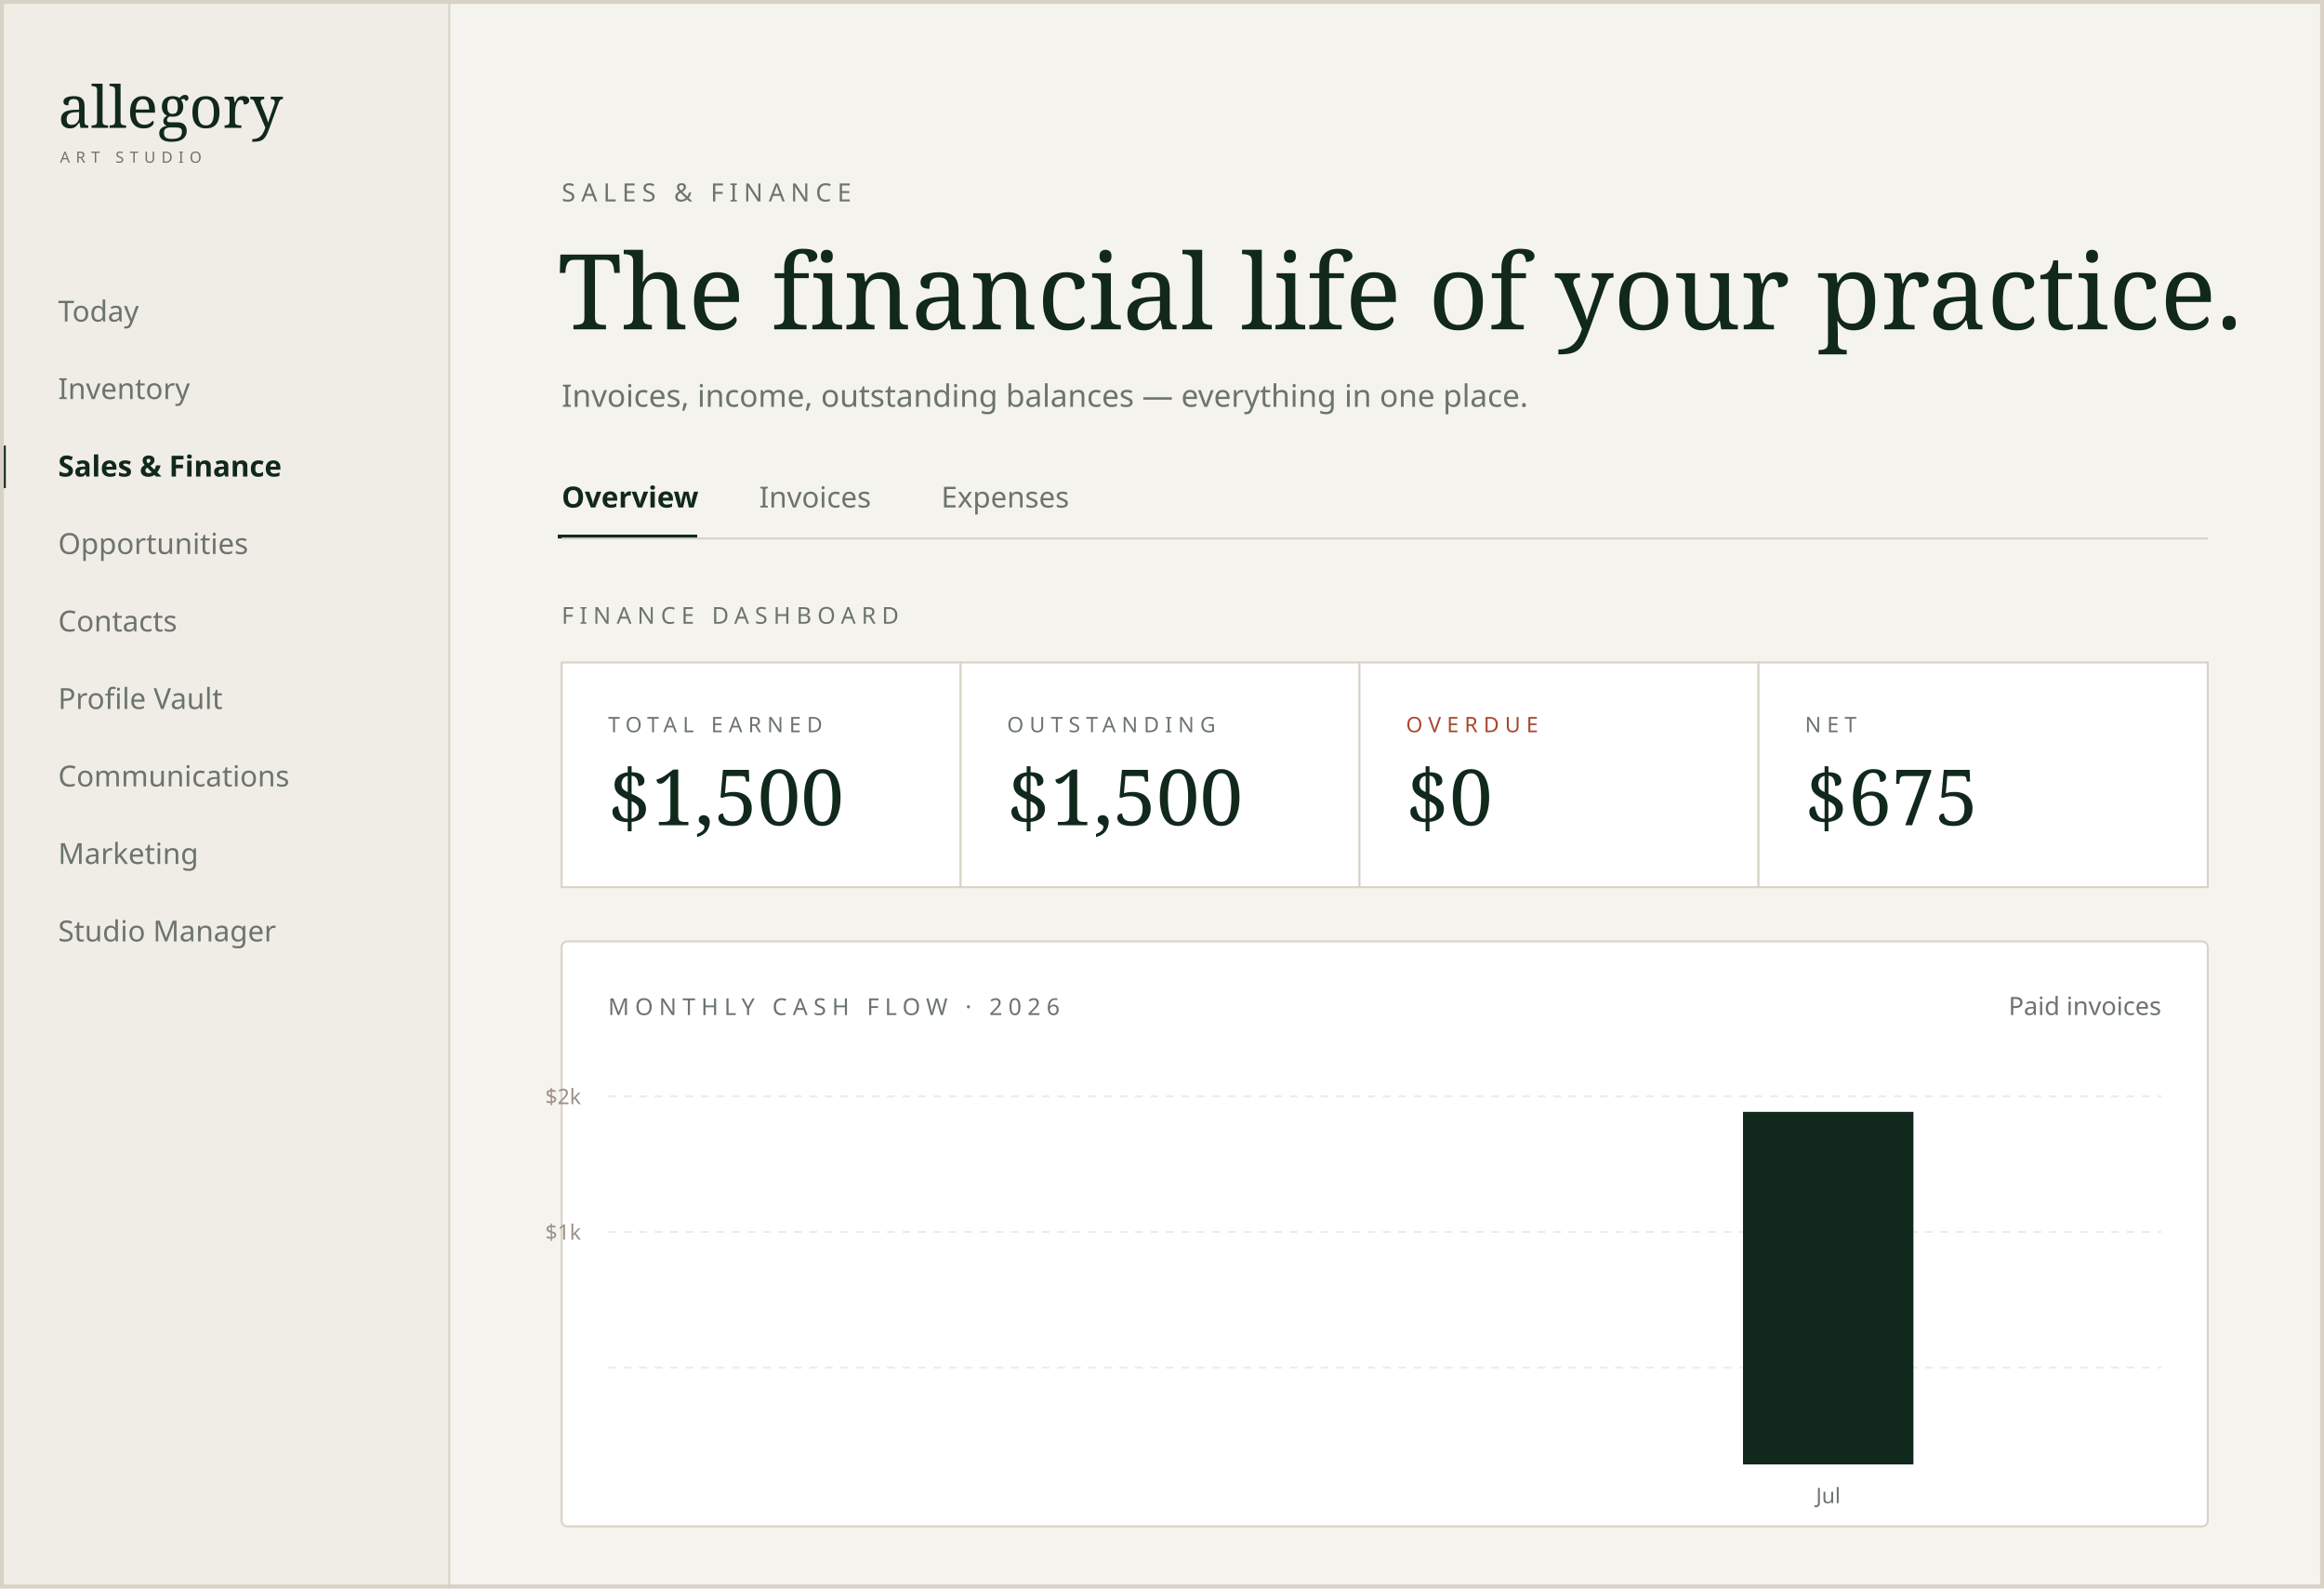
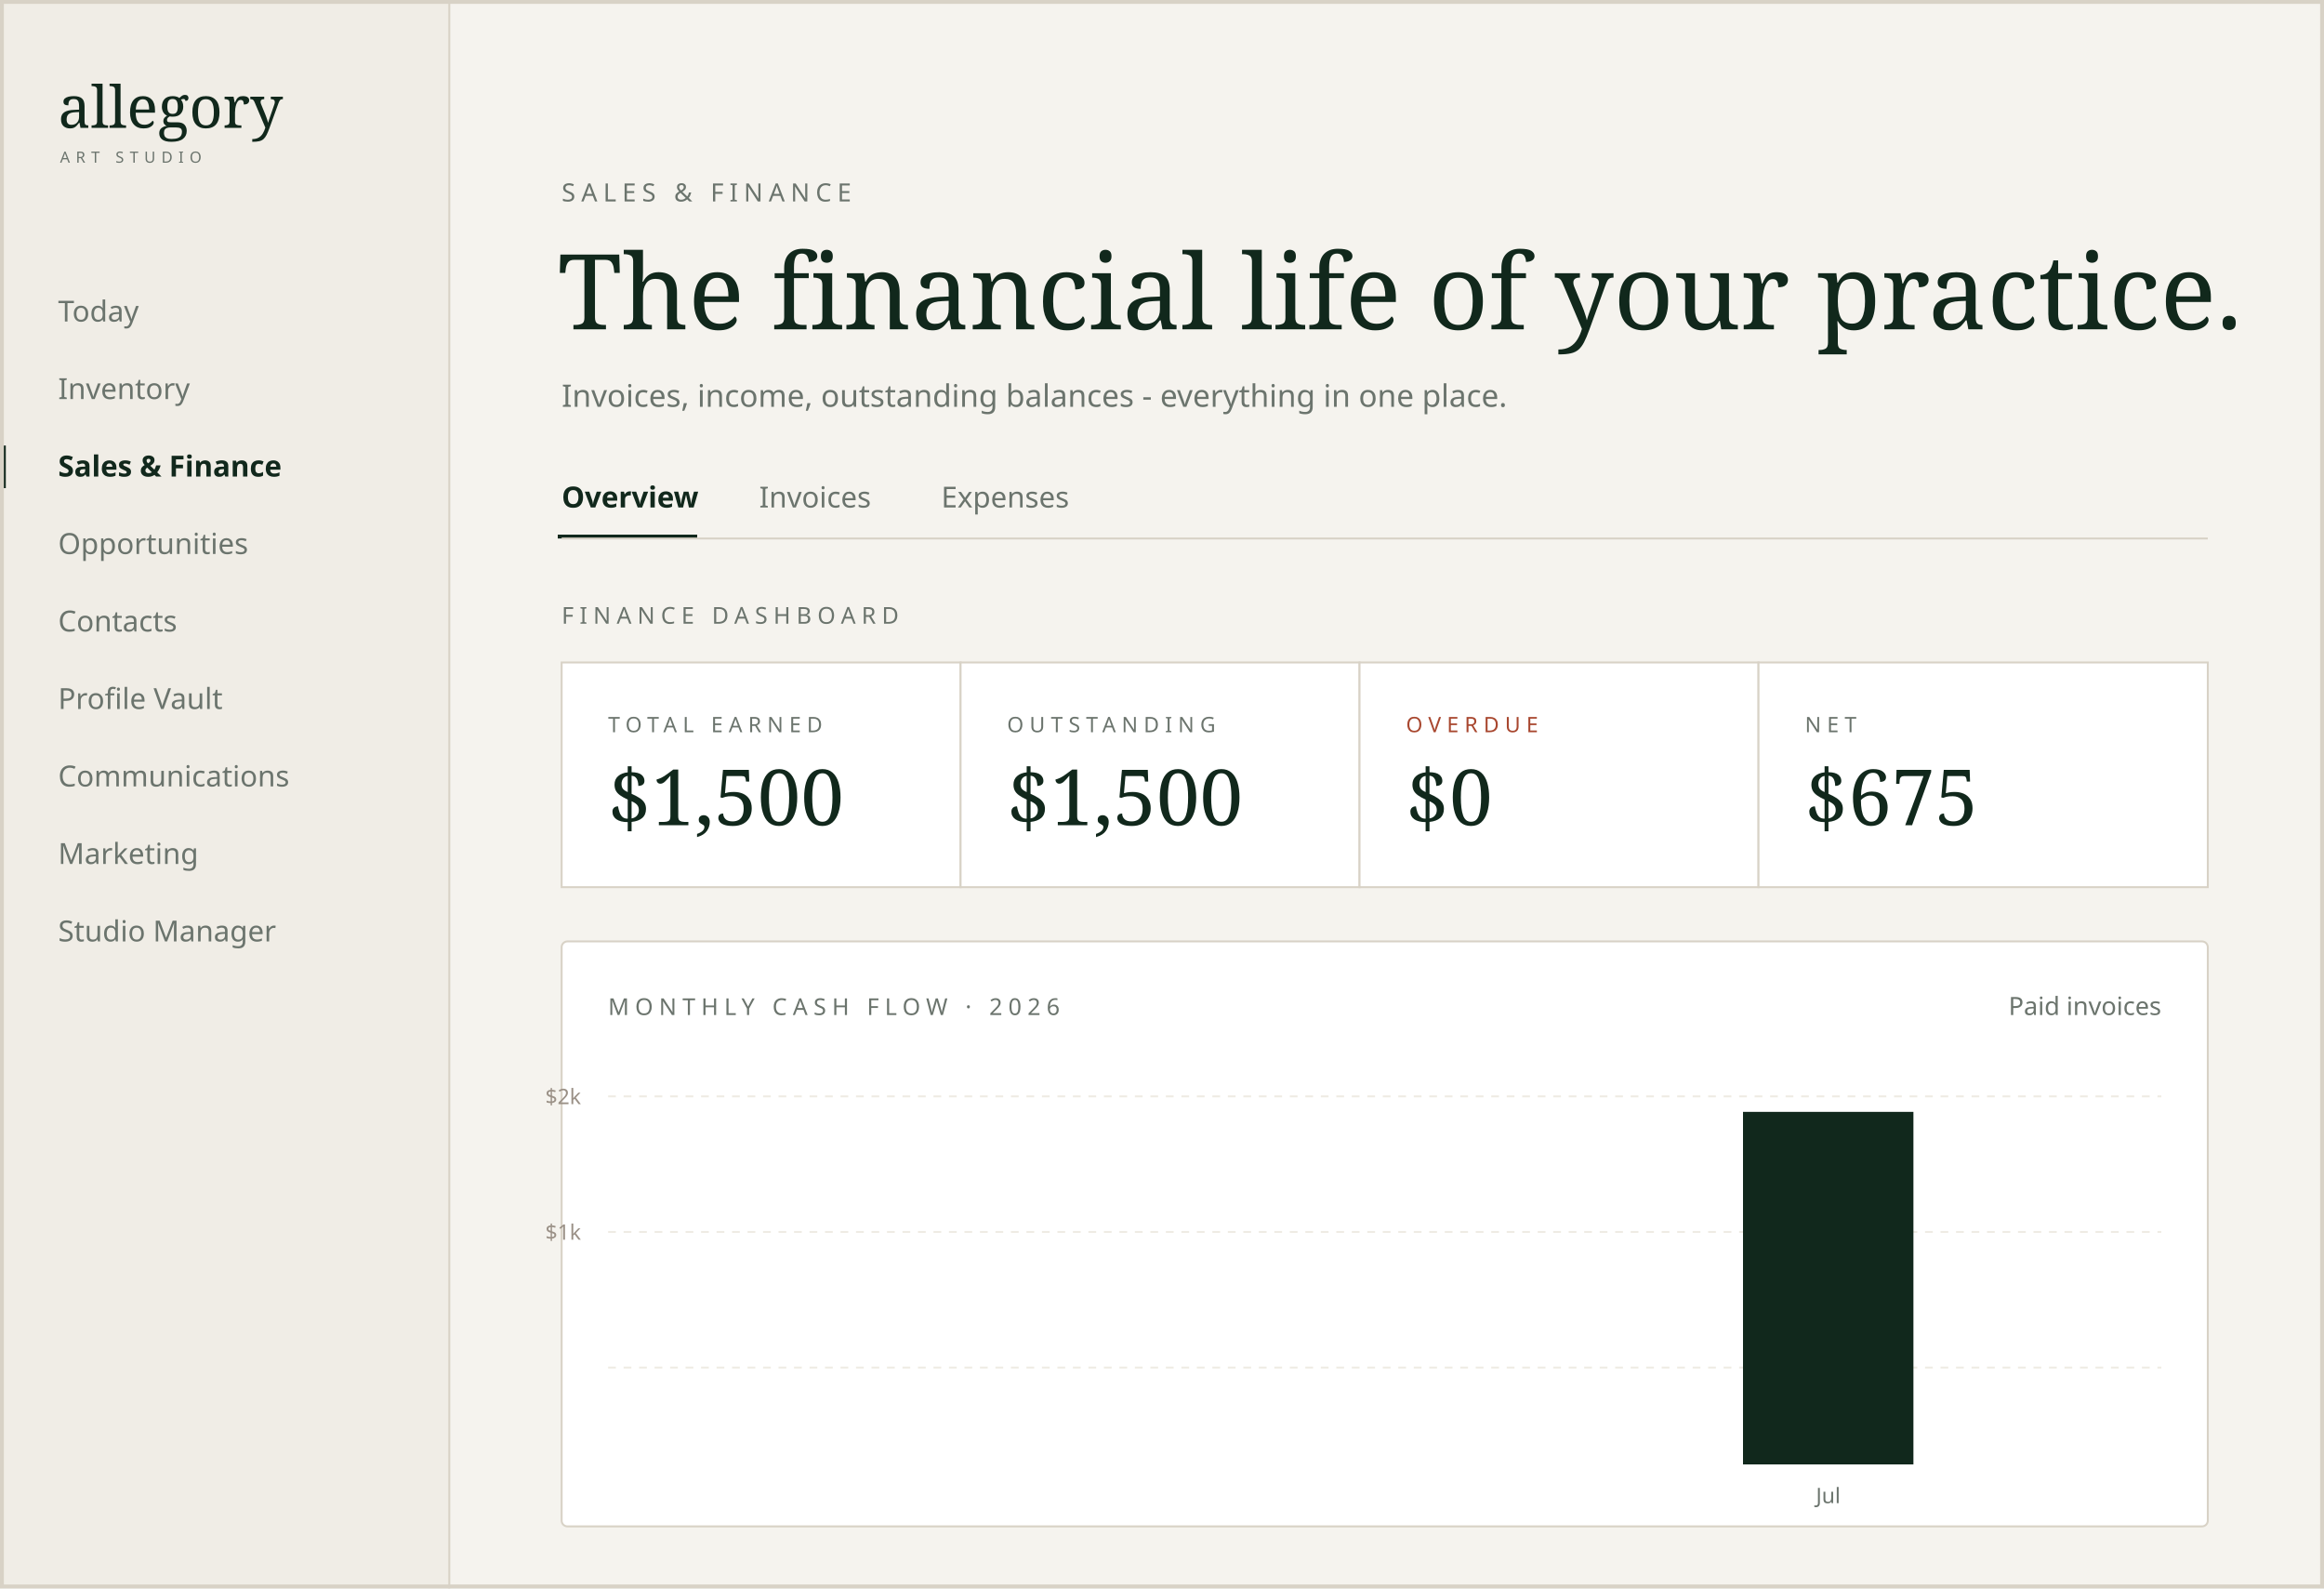
- <svg xmlns="http://www.w3.org/2000/svg" viewBox="0 0 1200 820" role="img" aria-label="Allegory Art Studio — Sales &amp; Finance dashboard">
+ <svg xmlns="http://www.w3.org/2000/svg" viewBox="0 0 1200 820" role="img" aria-label="Allegory Art Studio - Sales &amp; Finance dashboard">
  <defs>
    <style>
      .d{font-family:'Cormorant Garamond',Georgia,serif}
      .b{font-family:'Work Sans',system-ui,sans-serif}
      .eye{font-family:'Work Sans',system-ui,sans-serif;letter-spacing:3px}
    </style>
  </defs>
  <rect width="1200" height="820" fill="#f5f3ee" />
  <rect x="0" y="0" width="232" height="820" fill="#f0ede6" />
  <line x1="232" y1="0" x2="232" y2="820" stroke="#d8d2c6" />
  <text x="30" y="66" class="d" font-size="30" fill="#11281c">allegory</text>
  <text x="31" y="84" class="eye" font-size="8" fill="#6b746d">ART STUDIO</text>
  <text x="30" y="166" class="b" font-size="15" fill="#6b746d">Today</text>
  <text x="30" y="206" class="b" font-size="15" fill="#6b746d">Inventory</text>
  <rect x="0" y="230" width="3" height="22" fill="#11281c" />
  <text x="30" y="246" class="b" font-size="15" font-weight="600" fill="#11281c">Sales &amp; Finance</text>
  <text x="30" y="286" class="b" font-size="15" fill="#6b746d">Opportunities</text>
  <text x="30" y="326" class="b" font-size="15" fill="#6b746d">Contacts</text>
  <text x="30" y="366" class="b" font-size="15" fill="#6b746d">Profile Vault</text>
  <text x="30" y="406" class="b" font-size="15" fill="#6b746d">Communications</text>
  <text x="30" y="446" class="b" font-size="15" fill="#6b746d">Marketing</text>
  <text x="30" y="486" class="b" font-size="15" fill="#6b746d">Studio Manager</text>
  <text x="290" y="104" class="eye" font-size="13" fill="#6b746d">SALES &amp; FINANCE</text>
  <text x="288" y="170" class="d" font-size="54" fill="#11281c">The financial life of your practice.</text>
-   <text x="290" y="210" class="b" font-size="16" fill="#6b746d">Invoices, income, outstanding balances — everything in one place.</text>
+   <text x="290" y="210" class="b" font-size="16" fill="#6b746d">Invoices, income, outstanding balances - everything in one place.</text>
  <text x="290" y="262" class="b" font-size="15" font-weight="600" fill="#11281c">Overview</text>
  <rect x="288" y="276" width="72" height="2" fill="#11281c" />
  <text x="392" y="262" class="b" font-size="15" fill="#6b746d">Invoices</text>
  <text x="486" y="262" class="b" font-size="15" fill="#6b746d">Expenses</text>
  <line x1="290" y1="278" x2="1140" y2="278" stroke="#d8d2c6" />
  <text x="290" y="322" class="eye" font-size="12" fill="#6b746d">FINANCE DASHBOARD</text>
  <g>
    <rect x="290" y="342" width="206" height="116" fill="#ffffff" stroke="#d8d2c6" />
    <rect x="496" y="342" width="206" height="116" fill="#ffffff" stroke="#d8d2c6" />
    <rect x="702" y="342" width="206" height="116" fill="#ffffff" stroke="#d8d2c6" />
    <rect x="908" y="342" width="232" height="116" fill="#ffffff" stroke="#d8d2c6" />
    <text x="314" y="378" class="eye" font-size="11" fill="#6b746d">TOTAL EARNED</text>
    <text x="314" y="426" class="d" font-size="40" fill="#11281c">$1,500</text>
    <text x="520" y="378" class="eye" font-size="11" fill="#6b746d">OUTSTANDING</text>
    <text x="520" y="426" class="d" font-size="40" fill="#11281c">$1,500</text>
    <text x="726" y="378" class="eye" font-size="11" fill="#a8472f">OVERDUE</text>
    <text x="726" y="426" class="d" font-size="40" fill="#11281c">$0</text>
    <text x="932" y="378" class="eye" font-size="11" fill="#6b746d">NET</text>
    <text x="932" y="426" class="d" font-size="40" fill="#11281c">$675</text>
  </g>
  <rect x="290" y="486" width="850" height="302" rx="3" fill="#ffffff" stroke="#d8d2c6" />
  <text x="314" y="524" class="eye" font-size="12" fill="#6b746d">MONTHLY CASH FLOW · 2026</text>
  <text x="1116" y="524" text-anchor="end" class="b" font-size="13" fill="#6b746d">Paid invoices</text>
  <line x1="314" y1="566" x2="1116" y2="566" stroke="#efece4" stroke-dasharray="4 4" />
  <line x1="314" y1="636" x2="1116" y2="636" stroke="#efece4" stroke-dasharray="4 4" />
  <line x1="314" y1="706" x2="1116" y2="706" stroke="#efece4" stroke-dasharray="4 4" />
  <text x="300" y="570" text-anchor="end" class="b" font-size="11" fill="#9a9086">$2k</text>
  <text x="300" y="640" text-anchor="end" class="b" font-size="11" fill="#9a9086">$1k</text>
  <rect x="900" y="574" width="88" height="182" fill="#11281c" />
  <text x="944" y="776" text-anchor="middle" class="b" font-size="11" fill="#6b746d">Jul</text>
  <rect x="1" y="1" width="1198" height="818" fill="none" stroke="#d8d2c6" stroke-width="2" />
</svg>
